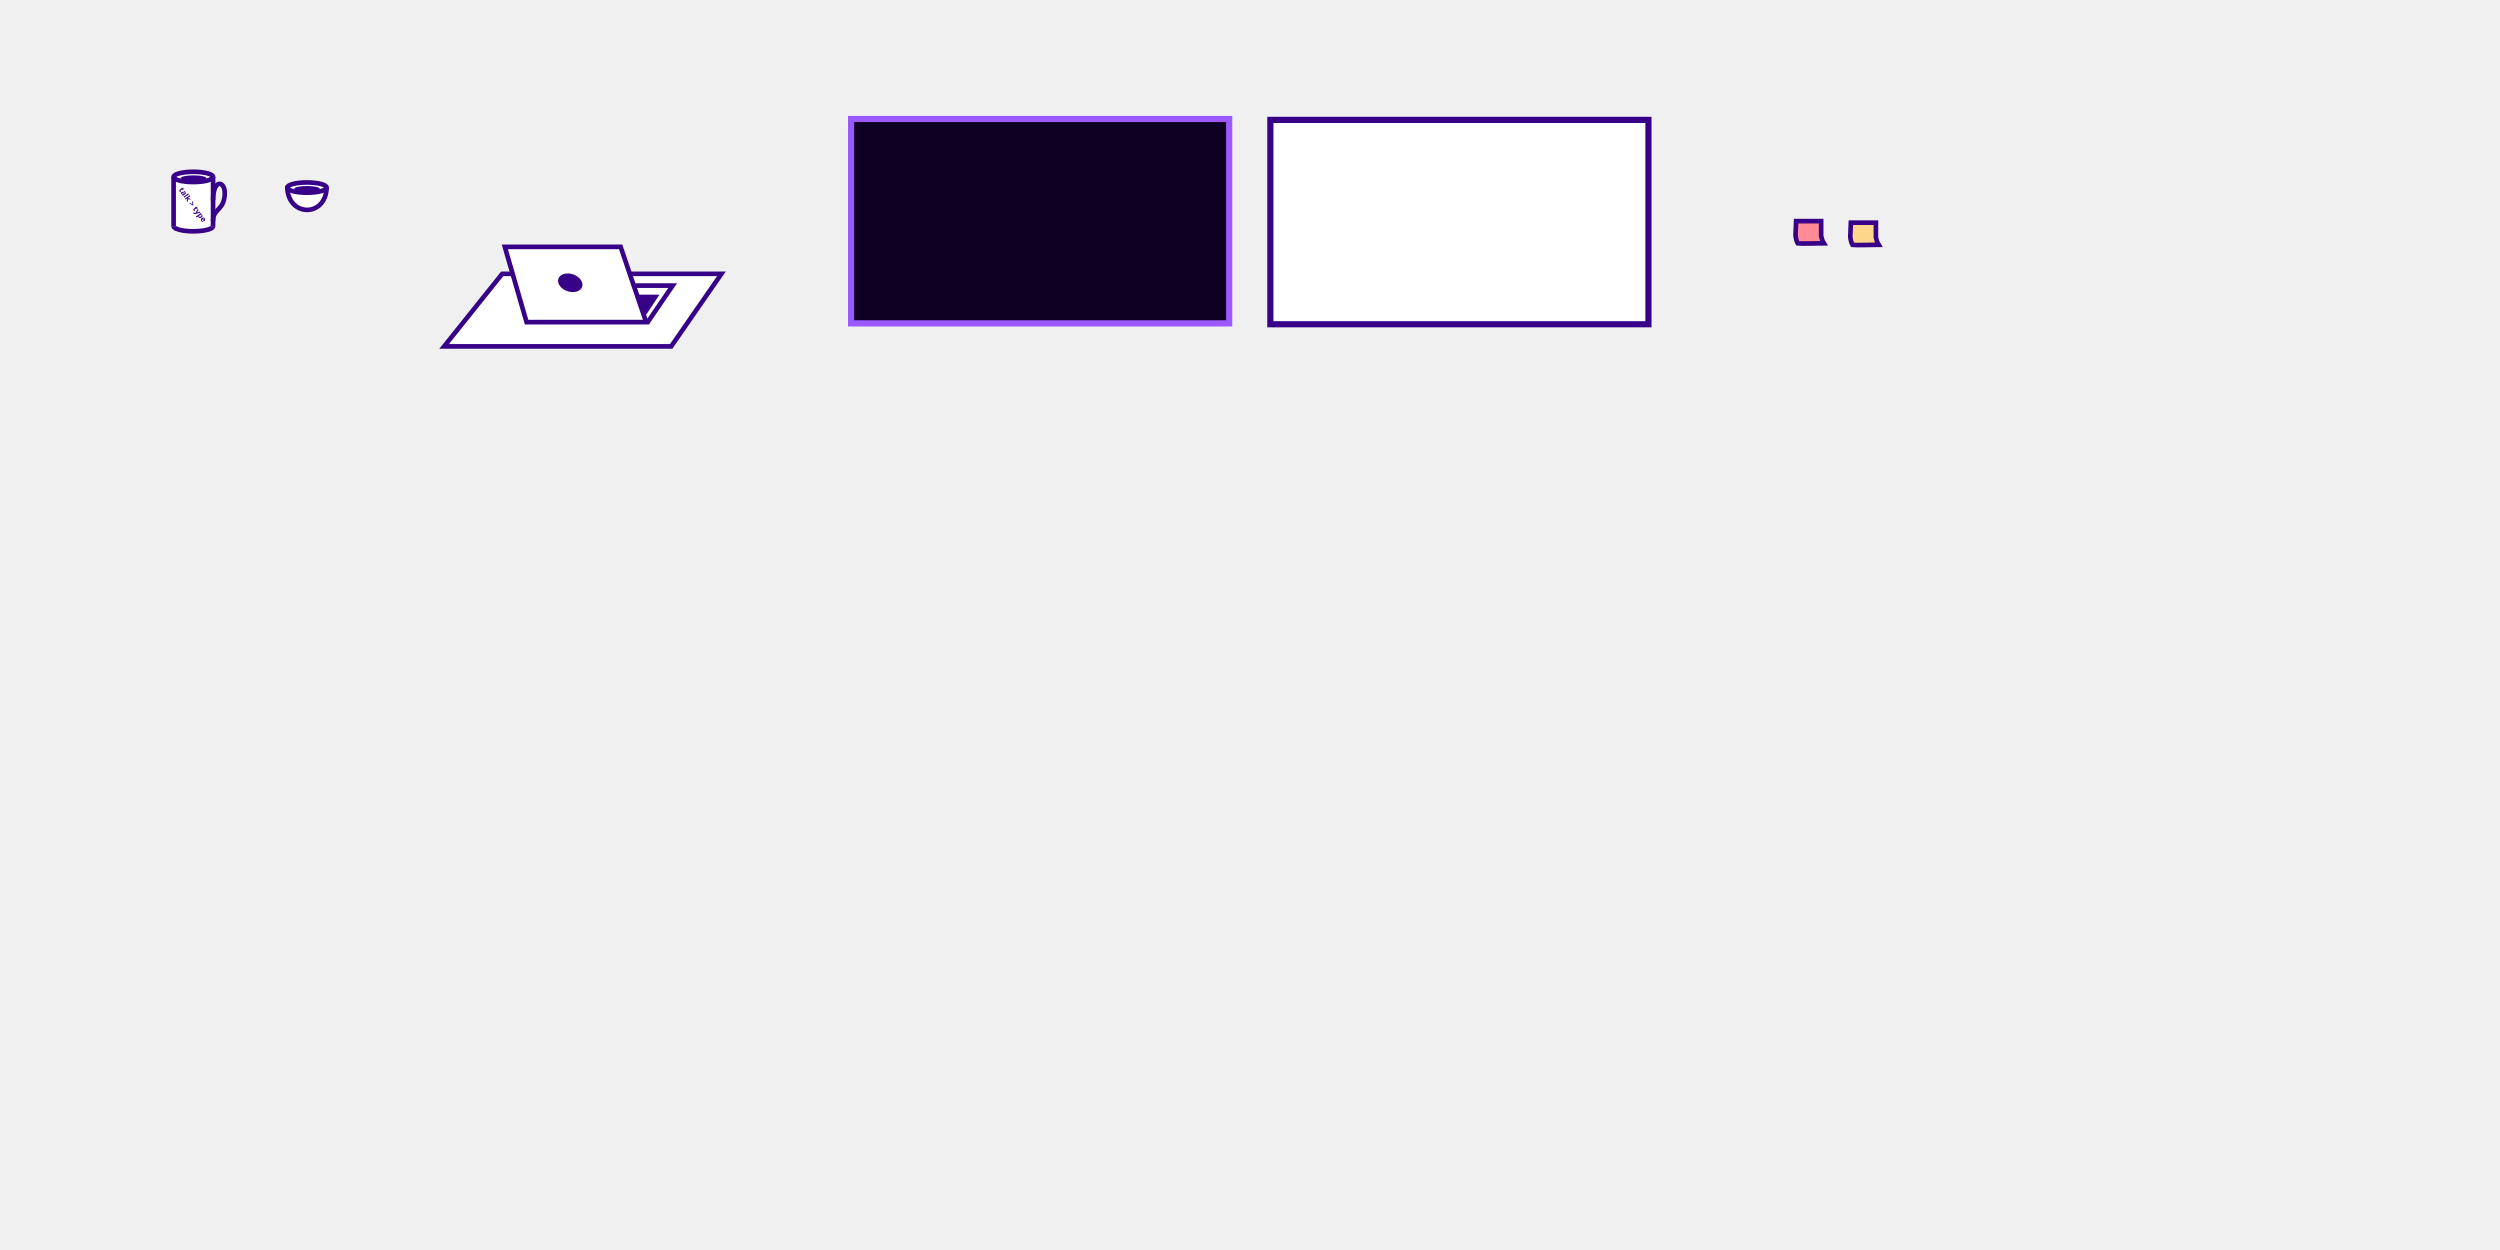
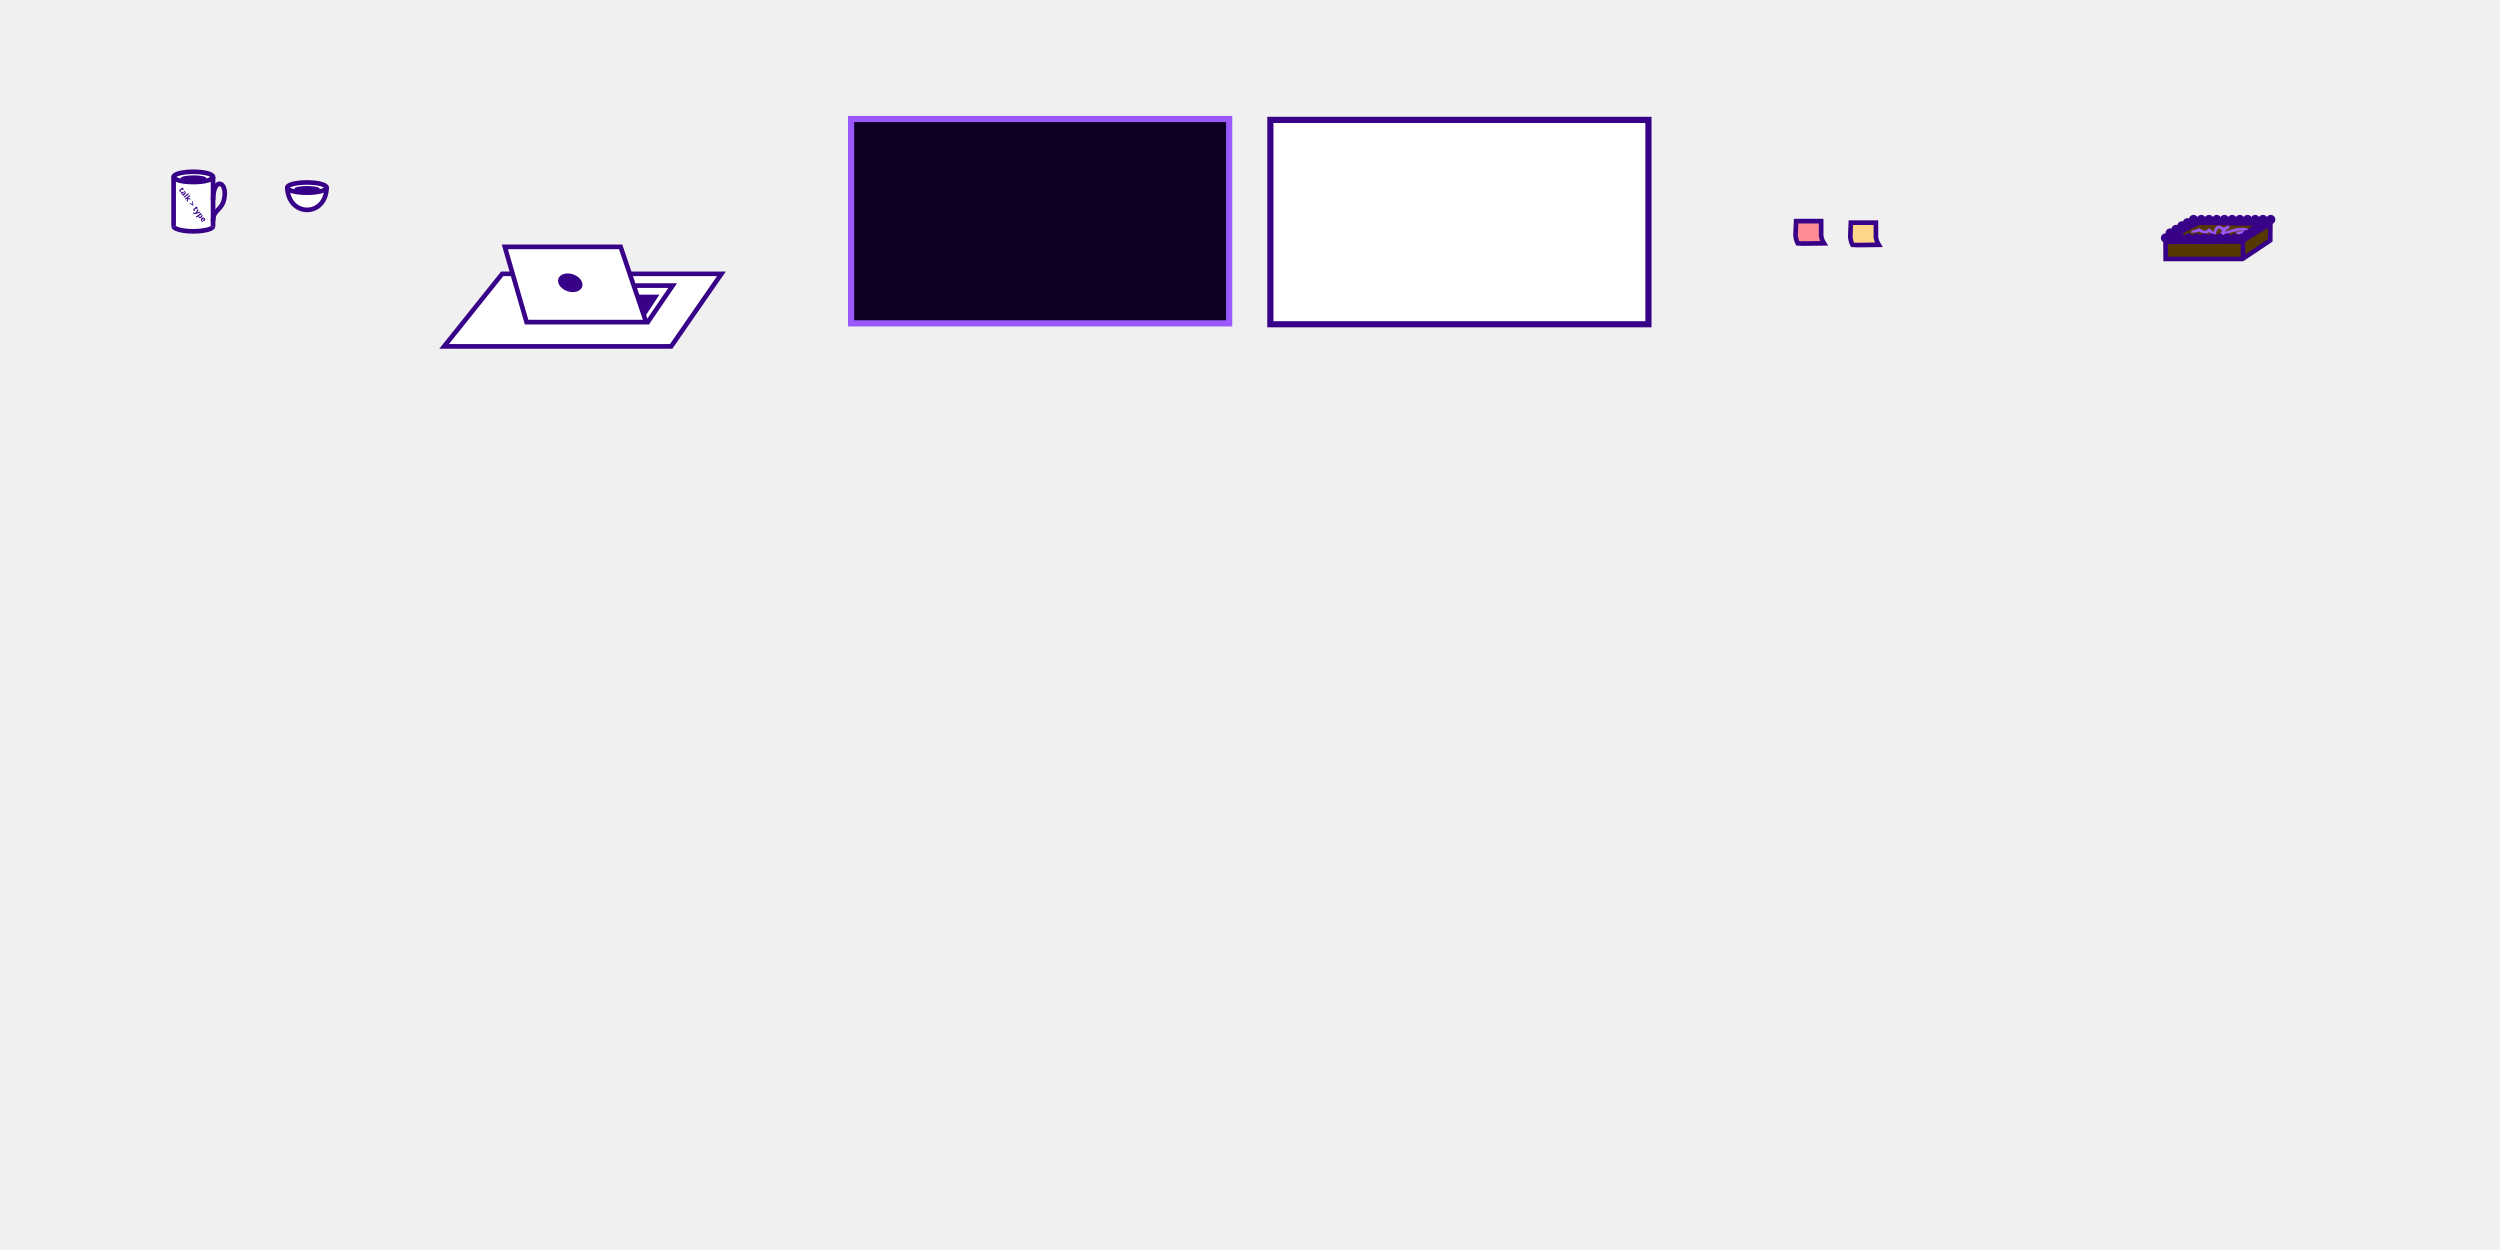
<svg xmlns="http://www.w3.org/2000/svg" xmlns:xlink="http://www.w3.org/1999/xlink" width="6480" height="3240" viewBox="0 0 540 270" version="1.1" id="svg1">
  <defs id="defs1">
    <linearGradient id="swatch44">
      <stop style="stop-color:#ff80f1;stop-opacity:1;" offset="0" id="stop44" />
    </linearGradient>
    <linearGradient id="swatch43">
      <stop style="stop-color:#ff80f1;stop-opacity:1;" offset="0" id="stop43" />
    </linearGradient>
    <pattern xlink:href="#pattern12" preserveAspectRatio="xMidYMid" id="pattern15" patternTransform="translate(-4.2089842e-6,-2.1347655e-5)" />
    <pattern xlink:href="#pattern11" preserveAspectRatio="xMidYMid" id="pattern13" patternTransform="translate(-4.2089842e-6,-1.1347656e-5)" />
    <pattern patternUnits="userSpaceOnUse" width="145.163" height="23.961" patternTransform="translate(194.6471,528.9346)" preserveAspectRatio="xMidYMid" id="pattern11">
      <rect style="fill:#ffffff;stroke:#6002ee;stroke-width:12;stroke-dasharray:none" id="rect11-6" width="133.163" height="11.961" x="6" y="6" rx="18" />
    </pattern>
    <pattern patternUnits="userSpaceOnUse" width="145.163" height="23.961" patternTransform="translate(194.6471,528.9346)" preserveAspectRatio="xMidYMid" id="pattern12">
      <rect style="fill:url(#pattern13);stroke:none" width="145.163" height="23.961" x="0" y="0" id="rect12" />
    </pattern>
    <pattern patternUnits="userSpaceOnUse" width="145.163" height="23.961" patternTransform="translate(194.6471,528.9346)" preserveAspectRatio="xMidYMid" id="pattern14">
      <rect style="fill:url(#pattern15);stroke:none" width="145.163" height="23.961" x="0" y="0" id="rect13" />
    </pattern>
  </defs>
  <g id="layer1">
    <path style="fill:#ffffff;fill-opacity:1;stroke:#370188;stroke-width:1;stroke-linejoin:miter;stroke-dasharray:none;stroke-opacity:1" d="M 155.832,59.145 H 108.478 L 95.925,74.823 h 49.046 z" id="path2-3" />
    <path style="fill:#ffffff;fill-opacity:1;stroke:#370188;stroke-width:1;stroke-linejoin:miter;stroke-dasharray:none;stroke-opacity:1" d="m 139.784,69.76 5.512,-8.069 h -8.096" id="path21" />
    <path style="fill:#ffffff;fill-opacity:1;stroke:#370188;stroke-width:1;stroke-linejoin:miter;stroke-dasharray:none;stroke-opacity:1" d="m 139.567,69.58 h -25.825 l -4.7,-16.255 h 25.015 z" id="path18" />
    <ellipse style="fill:#370188;fill-opacity:1;stroke:#370188;stroke-width:0.745;stroke-linejoin:miter;stroke-dasharray:none;stroke-opacity:1" id="path20" cx="-106.287" cy="63.371" rx="2.207" ry="1.718" transform="matrix(-1,0,0.2664838,0.9638394,0,0)" />
    <path style="fill:#370188;fill-opacity:1;stroke:#370188;stroke-width:0.813;stroke-linejoin:miter;stroke-dasharray:none;stroke-opacity:1" d="m 139.194,67.838 2.486,-3.778 h -3.804 z" id="path22" />
    <rect style="fill:#ffffff;fill-opacity:1;stroke:none;stroke-width:0.5;stroke-linecap:round;stroke-dasharray:none;stroke-opacity:1" id="rect14" width="8.425" height="11.863" x="37.599" y="37.613" />
    <ellipse style="fill:#ffffff;fill-opacity:1;stroke:#370188;stroke-width:1.005;stroke-opacity:1" id="path2-5-03-8" cx="41.76" cy="38.214" rx="4.259" ry="1.108" />
    <path style="fill:#ffffff;fill-opacity:1;stroke:#370188;stroke-width:1.005;stroke-opacity:1" id="path2-5-03-3-2" d="m 46.019,48.856 a 4.259,1.108 0 0 1 -2.129,0.959 4.259,1.108 0 0 1 -4.259,0 4.259,1.108 0 0 1 -2.129,-0.959" />
    <ellipse style="fill:#370188;fill-opacity:1;stroke:none;stroke-width:1.96" id="path20-5-6-6" cx="41.797" cy="38.465" rx="2.753" ry="0.59" />
    <path style="fill:#885901;stroke:#370188;stroke-width:1" d="M 37.499,38.204 V 48.88" id="path2-5" />
    <path style="fill:#885901;stroke:#370188;stroke-width:1" d="M 46.021,38.204 V 48.88" id="path2-55-0" />
    <text xml:space="preserve" style="font-weight:bold;font-size:1.667px;font-family:'Josefin Slab';-inkscape-font-specification:'Josefin Slab Bold';text-align:start;letter-spacing:0px;word-spacing:0px;writing-mode:lr-tb;direction:ltr;text-anchor:start;fill:#370188;fill-opacity:1;stroke:none;stroke-width:2.146" x="55.876" y="-6.748" id="text2-5" transform="rotate(53.65879)">
      <tspan style="font-style:normal;font-variant:normal;font-weight:900;font-stretch:normal;font-size:1.667px;font-family:Montserrat;-inkscape-font-specification:'Montserrat Heavy';fill:#370188;fill-opacity:1;stroke:none;stroke-width:2.146" x="55.876" y="-6.748" id="tspan5-3">talk &gt; type</tspan>
    </text>
    <path style="fill:none;fill-opacity:1;stroke:#370188;stroke-width:1;stroke-opacity:1" d="m 46.018,43.253 c 0,-5.226 3.246,-4.159 2.392,-0.237 -0.545,2.503 -2.395,2.231 -2.395,4.782" id="path6-6" />
    <rect style="fill:#0e0023;fill-opacity:1;stroke:#9a58fd;stroke-width:1.333;stroke-linecap:round;stroke-dasharray:none;stroke-opacity:1" id="rect37" width="81.667" height="44.144" x="183.835" y="25.706" />
    <rect style="fill:#ffffff;fill-opacity:1;stroke:#370188;stroke-width:1.333;stroke-linecap:round;stroke-dasharray:none;stroke-opacity:1" id="rect37-0" width="81.667" height="44.144" x="274.399" y="25.895" />
    <path style="fill:#fe8b96;fill-opacity:1;stroke:#370188;stroke-width:1;stroke-linejoin:miter;stroke-dasharray:none;stroke-opacity:1" d="m 387.957,47.767 h 5.412 v 3.184 c 0,0 0.19,0.999 0.573,1.592 -1.649,7.24e-4 -4.715,0.127 -5.625,0.028 -0.402,-0.691 -0.488,-1.747 -0.488,-1.747 z" id="path2" />
    <path style="fill:#fed68b;fill-opacity:1;stroke:#370188;stroke-width:1;stroke-linejoin:miter;stroke-dasharray:none;stroke-opacity:1" d="m 399.787,48.094 h 5.412 v 3.184 c 0,0 0.19,0.999 0.573,1.592 -1.649,7.24e-4 -4.715,0.127 -5.625,0.028 -0.402,-0.691 -0.488,-1.747 -0.488,-1.747 z" id="path2-41" />
    <path style="fill:#ffffff;fill-opacity:1;stroke:#370188;stroke-width:1;stroke-opacity:1;stroke-dasharray:none" d="m 62.048,40.491 c 0.205,6.431 8.369,6.49 8.506,-0.01" id="path18-9" />
    <ellipse style="fill:#ffffff;fill-opacity:1;stroke:#370188;stroke-width:1;stroke-opacity:1;stroke-dasharray:none" id="path2-7" cx="66.3" cy="40.516" rx="4.259" ry="1.108" />
    <ellipse style="fill:#370188;fill-opacity:1;stroke:none;stroke-width:1.96" id="path20-3" cx="66.319" cy="40.767" rx="2.753" ry="0.59" />
+     <path style="fill:#563801;fill-opacity:1;stroke:#370188;stroke-width:1;stroke-dasharray:none;stroke-opacity:1" d="m 490.402,48.353 -15.452,-0.266 -7.193,3.597 0.028,4.252 16.58,0.004 6.007,-4.023 z" id="path8" />
+     <path style="fill:none;fill-opacity:1;stroke:#370188;stroke-width:1;stroke-dasharray:none;stroke-opacity:1" d="m 490.274,48.405 -6.103,3.749 -16.276,0.085" id="path9" />
+     <path style="fill:none;fill-opacity:1;stroke:#9a58fd;stroke-width:0.605;stroke-dasharray:none;stroke-opacity:1" d="m 483.056,50.301 c 0.698,0.017 1.415,-0.076 2.002,-0.263 0.039,-0.012 0.059,-0.036 0.1,-0.048 0.045,-0.013 0.108,-0.009 0.15,-0.024 0.03,-0.011 0.024,-0.035 0.05,-0.048 0.104,-0.049 -0.004,0.076 0.1,-0.024 0.068,-0.065 -0.072,-0.178 -0.15,-0.215 -0.076,-0.036 -0.159,-0.093 -0.25,-0.119 -0.333,-0.095 -1.389,-0.065 -1.752,0 -0.756,0.135 -1.401,0.345 -2.052,0.573 -0.295,0.103 -0.618,0.255 -0.951,0.334 -0.061,0.015 -0.139,0.009 -0.2,0.024 -0.021,0.005 -0.026,0.024 -0.05,0.024 -0.134,0 -0.006,-0.23 0,-0.239 0.143,-0.205 0.272,-0.422 0.45,-0.621 0.14,-0.156 0.342,-0.302 0.501,-0.454 0.03,-0.028 0.177,-0.191 0.25,-0.191 0.017,0 0,0.016 0,0.024 0,0.016 0.015,0.058 0,0.072 -0.033,0.031 -0.098,0.027 -0.15,0.048 -0.073,0.029 -0.128,0.067 -0.2,0.096 -0.158,0.063 -0.368,0.1 -0.551,0.143 -0.722,0.172 -0.414,-0.334 -0.951,-0.334 -0.035,0 -0.219,-0.007 -0.25,0 -0.303,0.072 -0.386,0.273 -0.45,0.406 -0.144,0.298 -0.072,0.035 -0.2,0.382 -0.273,0.737 0.11,-0.192 -0.1,0.31 -0.012,0.029 -0.153,0.431 -0.25,0.478 -0.061,0.029 -0.12,-0.058 -0.2,-0.143 -0.206,-0.222 -0.4,-0.446 -0.601,-0.669 -0.021,-0.023 -0.023,-0.05 -0.05,-0.072 -0.018,-0.014 -0.184,-0.096 -0.2,-0.096 -0.033,0 0,0.032 0,0.048 0,0.066 0.015,0.034 -0.05,0.096 -0.182,0.173 -0.425,0.43 -0.951,0.358 -0.25,-0.034 -0.731,-0.328 -0.901,-0.43 -0.026,-0.015 -0.194,-0.143 -0.2,-0.143 -0.017,0 0,0.016 0,0.024 0,0.04 0.008,0.059 -0.05,0.096 -0.084,0.053 -0.635,0.196 -0.751,0.215 -0.302,0.048 -0.665,0.128 -0.665,0.34" id="path10" />
+     <circle style="fill:none;fill-opacity:1;stroke:#370188;stroke-width:1;stroke-dasharray:none;stroke-opacity:1" id="path11" cx="-488.998" cy="48.427" r="0.507" transform="scale(-1,1)" />
+     <circle style="fill:none;fill-opacity:1;stroke:#370188;stroke-width:1;stroke-dasharray:none;stroke-opacity:1" id="path11-6" cx="-486.558" cy="49.921" r="0.507" transform="scale(-1,1)" />
+     <circle style="fill:none;fill-opacity:1;stroke:#370188;stroke-width:1;stroke-dasharray:none;stroke-opacity:1" id="path11-5" cx="-487.52" cy="49.303" r="0.507" transform="scale(-1,1)" />
+     <circle style="fill:none;fill-opacity:1;stroke:#370188;stroke-width:1;stroke-dasharray:none;stroke-opacity:1" id="path11-6-2" cx="-485.389" cy="50.643" r="0.507" transform="scale(-1,1)" />
+     <circle style="fill:none;fill-opacity:1;stroke:#370188;stroke-width:1;stroke-dasharray:none;stroke-opacity:1" id="path11-3" cx="-472.489" cy="48.118" r="0.507" transform="scale(-1,1)" />
+     <circle style="fill:none;fill-opacity:1;stroke:#370188;stroke-width:1;stroke-dasharray:none;stroke-opacity:1" id="path11-6-25" cx="-471.286" cy="48.788" r="0.507" transform="scale(-1,1)" />
+     <circle style="fill:none;fill-opacity:1;stroke:#370188;stroke-width:1;stroke-dasharray:none;stroke-opacity:1" id="path11-5-6" cx="-468.744" cy="50.333" r="0.507" transform="scale(-1,1)" />
+     <circle style="fill:none;fill-opacity:1;stroke:#370188;stroke-width:1;stroke-dasharray:none;stroke-opacity:1" id="path11-6-2-1" cx="-470.014" cy="49.561" r="0.507" transform="scale(-1,1)" />
+     <circle style="fill:none;fill-opacity:1;stroke:#370188;stroke-width:1;stroke-dasharray:none;stroke-opacity:1" id="path11-1" cx="-490.474" cy="47.418" r="0.507" transform="scale(-1,1)" />
+     <circle style="fill:none;fill-opacity:1;stroke:#370188;stroke-width:1;stroke-dasharray:none;stroke-opacity:1" id="path11-6-7" cx="-488.808" cy="47.418" r="0.507" transform="scale(-1,1)" />
+     <circle style="fill:none;fill-opacity:1;stroke:#370188;stroke-width:1;stroke-dasharray:none;stroke-opacity:1" id="path11-5-12" cx="-487.141" cy="47.418" r="0.507" transform="scale(-1,1)" />
+     <circle style="fill:none;fill-opacity:1;stroke:#370188;stroke-width:1;stroke-dasharray:none;stroke-opacity:1" id="path11-6-2-4" cx="-485.474" cy="47.418" r="0.507" transform="scale(-1,1)" />
+     <circle style="fill:none;fill-opacity:1;stroke:#370188;stroke-width:1;stroke-dasharray:none;stroke-opacity:1" id="path11-3-5" cx="-483.808" cy="47.418" r="0.507" transform="scale(-1,1)" />
+     <circle style="fill:none;fill-opacity:1;stroke:#370188;stroke-width:1;stroke-dasharray:none;stroke-opacity:1" id="path11-6-25-1" cx="-482.141" cy="47.418" r="0.507" transform="scale(-1,1)" />
+     <circle style="fill:none;fill-opacity:1;stroke:#370188;stroke-width:1;stroke-dasharray:none;stroke-opacity:1" id="path11-5-6-3" cx="-480.474" cy="47.418" r="0.507" transform="scale(-1,1)" />
+     <circle style="fill:none;fill-opacity:1;stroke:#370188;stroke-width:1;stroke-dasharray:none;stroke-opacity:1" id="path11-6-2-1-9" cx="-478.808" cy="47.418" r="0.507" transform="scale(-1,1)" />
+     <circle style="fill:none;fill-opacity:1;stroke:#370188;stroke-width:1;stroke-dasharray:none;stroke-opacity:1" id="path11-63-7" cx="-477.141" cy="47.418" r="0.507" transform="scale(-1,1)" />
+     <circle style="fill:none;fill-opacity:1;stroke:#370188;stroke-width:1;stroke-dasharray:none;stroke-opacity:1" id="path11-6-0-9" cx="-475.474" cy="47.418" r="0.507" transform="scale(-1,1)" />
+     <circle style="fill:none;fill-opacity:1;stroke:#370188;stroke-width:1;stroke-dasharray:none;stroke-opacity:1" id="path11-5-1-9" cx="-473.808" cy="47.418" r="0.507" transform="scale(-1,1)" />
+     <circle style="fill:none;fill-opacity:1;stroke:#370188;stroke-width:1;stroke-dasharray:none;stroke-opacity:1" id="path11-1-3" cx="-484.41" cy="51.405" r="0.507" transform="scale(-1,1)" />
+     <circle style="fill:none;fill-opacity:1;stroke:#370188;stroke-width:1;stroke-dasharray:none;stroke-opacity:1" id="path11-6-7-4" cx="-482.743" cy="51.405" r="0.507" transform="scale(-1,1)" />
+     <circle style="fill:none;fill-opacity:1;stroke:#370188;stroke-width:1;stroke-dasharray:none;stroke-opacity:1" id="path11-5-12-0" cx="-481.076" cy="51.405" r="0.507" transform="scale(-1,1)" />
+     <circle style="fill:none;fill-opacity:1;stroke:#370188;stroke-width:1;stroke-dasharray:none;stroke-opacity:1" id="path11-6-2-4-8" cx="-479.41" cy="51.405" r="0.507" transform="scale(-1,1)" />
+     <circle style="fill:none;fill-opacity:1;stroke:#370188;stroke-width:1;stroke-dasharray:none;stroke-opacity:1" id="path11-3-5-0" cx="-477.743" cy="51.405" r="0.507" transform="scale(-1,1)" />
+     <circle style="fill:none;fill-opacity:1;stroke:#370188;stroke-width:1;stroke-dasharray:none;stroke-opacity:1" id="path11-6-25-1-1" cx="-476.076" cy="51.405" r="0.507" transform="scale(-1,1)" />
+     <circle style="fill:none;fill-opacity:1;stroke:#370188;stroke-width:1;stroke-dasharray:none;stroke-opacity:1" id="path11-5-6-3-5" cx="-474.41" cy="51.405" r="0.507" transform="scale(-1,1)" />
+     <circle style="fill:none;fill-opacity:1;stroke:#370188;stroke-width:1;stroke-dasharray:none;stroke-opacity:1" id="path11-6-2-1-9-6" cx="-472.743" cy="51.405" r="0.507" transform="scale(-1,1)" />
+     <circle style="fill:none;fill-opacity:1;stroke:#370188;stroke-width:1;stroke-dasharray:none;stroke-opacity:1" id="path11-63-7-5" cx="-471.076" cy="51.405" r="0.507" transform="scale(-1,1)" />
+     <circle style="fill:none;fill-opacity:1;stroke:#370188;stroke-width:1;stroke-dasharray:none;stroke-opacity:1" id="path11-6-0-9-5" cx="-469.41" cy="51.405" r="0.507" transform="scale(-1,1)" />
+     <circle style="fill:none;fill-opacity:1;stroke:#370188;stroke-width:1;stroke-dasharray:none;stroke-opacity:1" id="path11-5-1-9-8" cx="-467.743" cy="51.405" r="0.507" transform="scale(-1,1)" />
+     <path style="fill:none;fill-opacity:1;stroke:#370188;stroke-width:1;stroke-dasharray:none;stroke-opacity:1" d="m 484.517,55.855 -0.076,-4.114" id="path12" />
  </g>
</svg>
